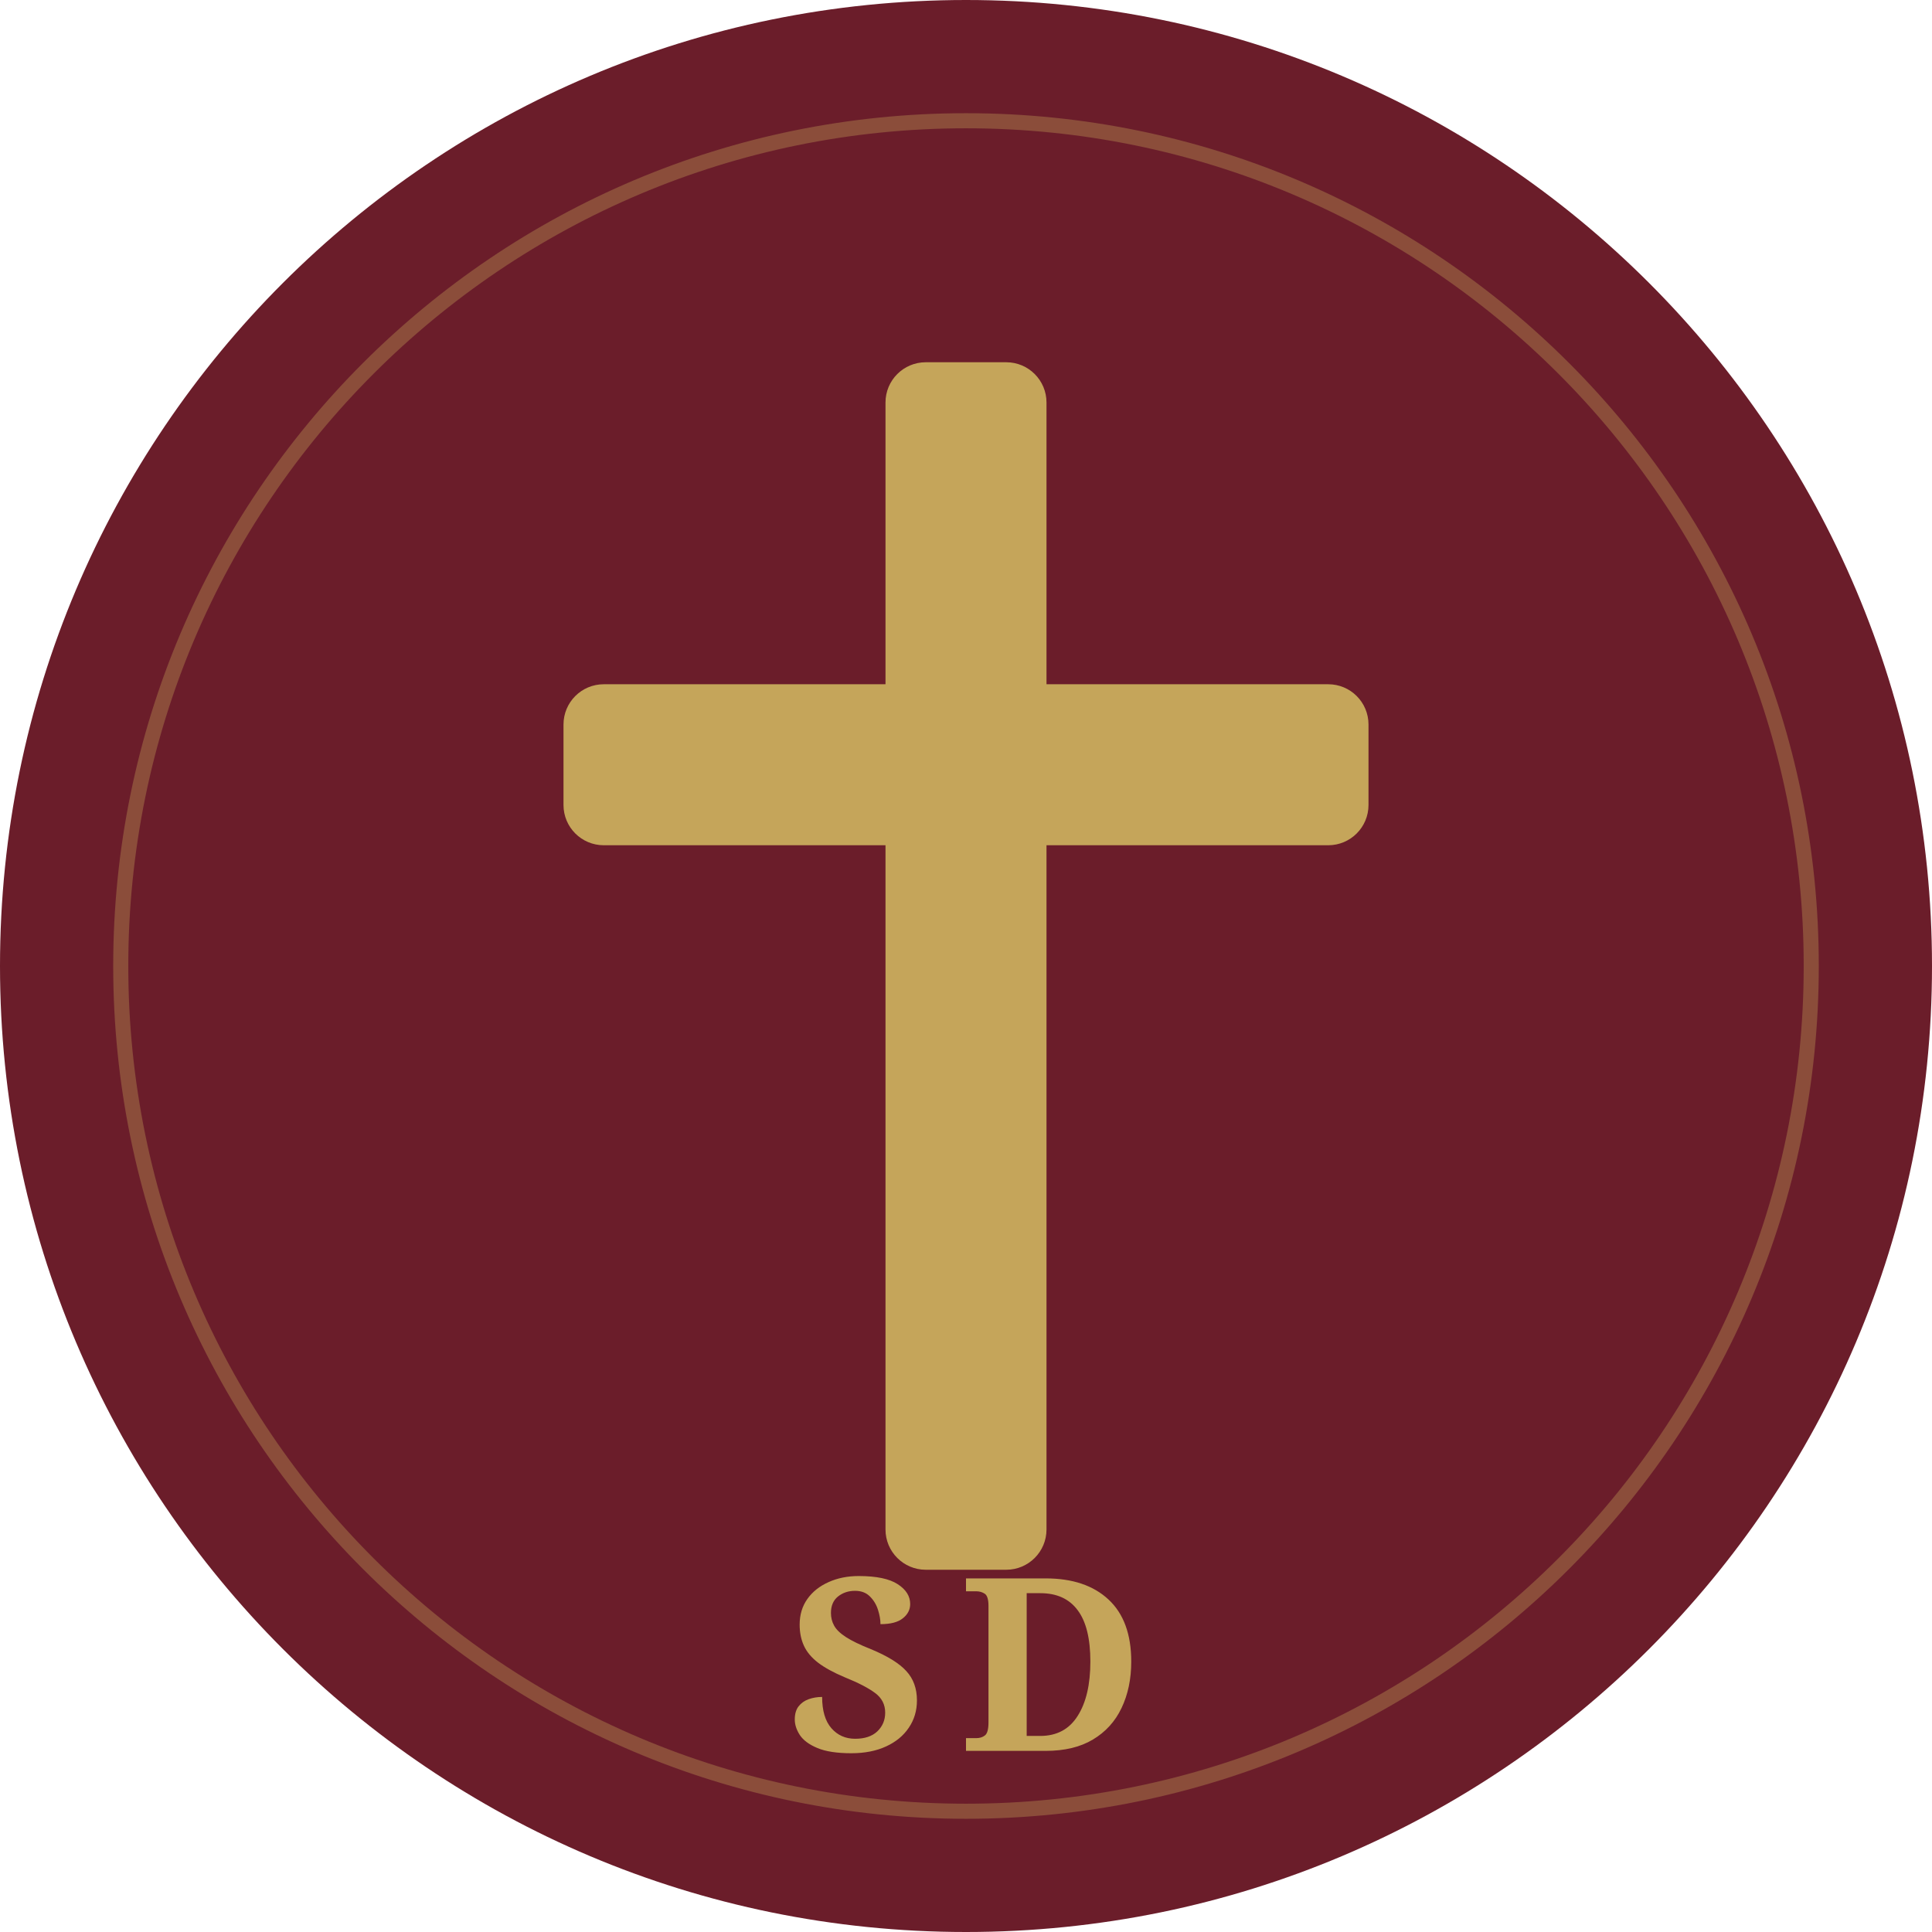
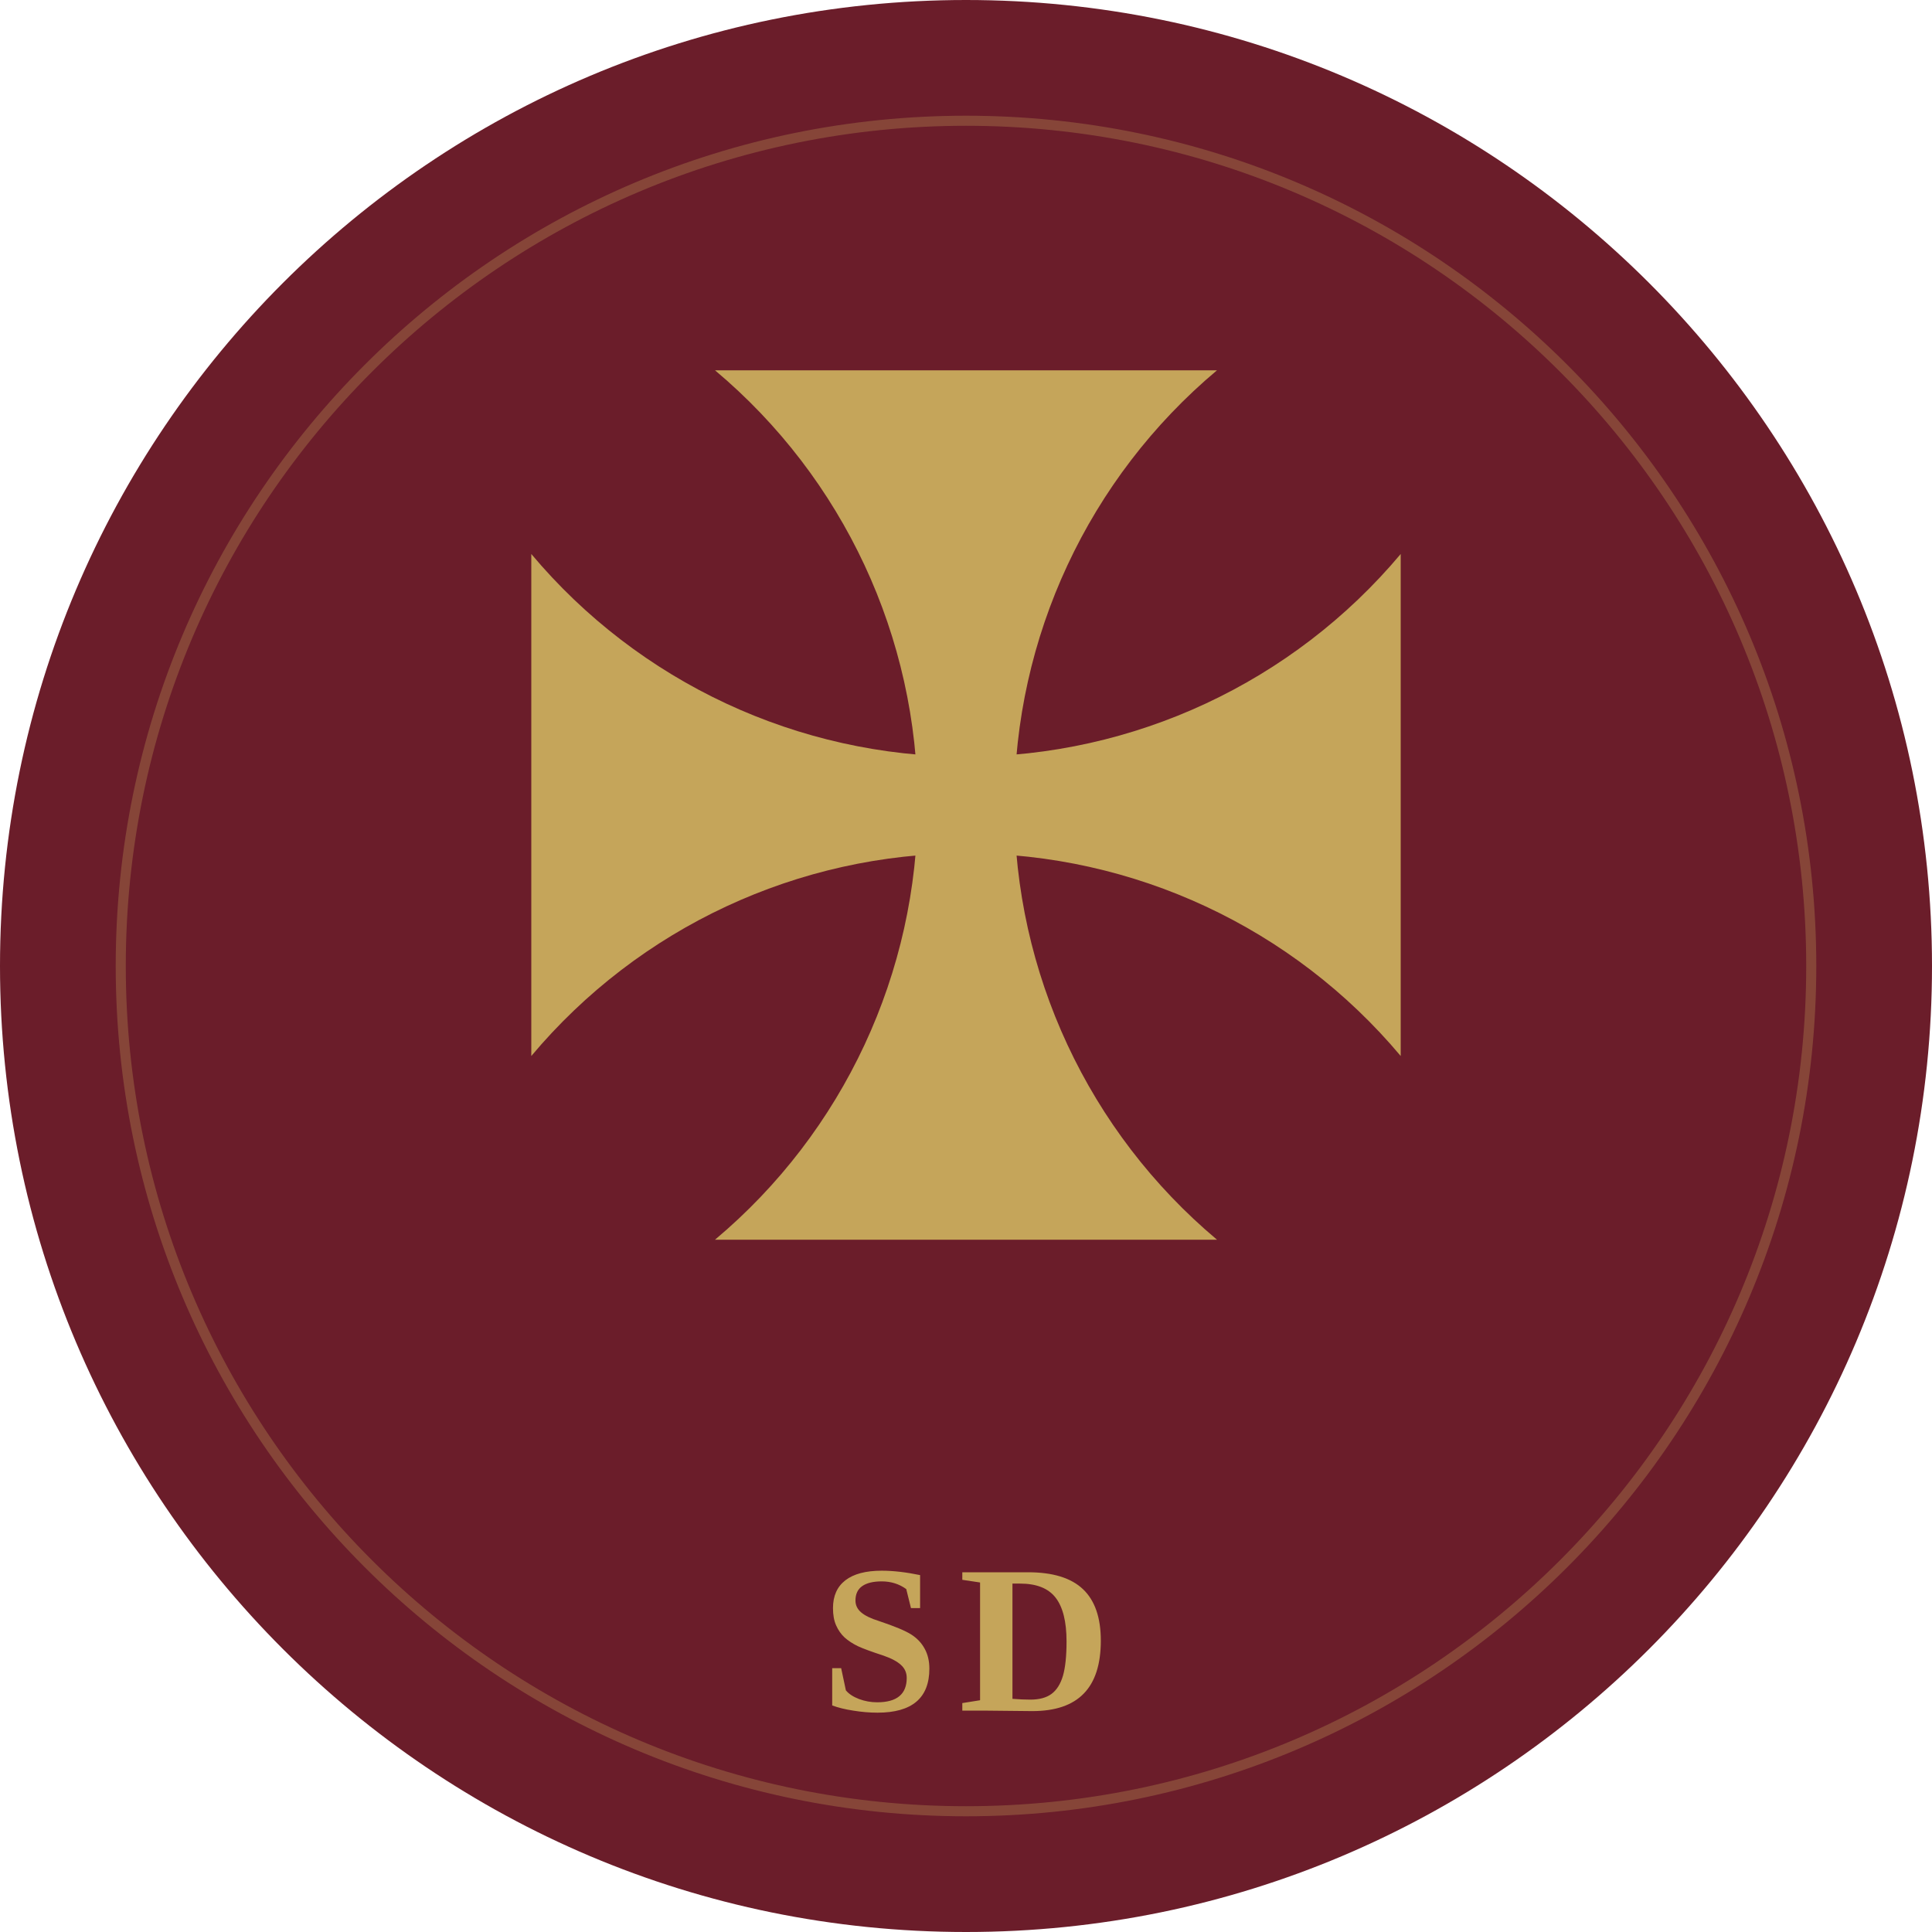
<svg xmlns="http://www.w3.org/2000/svg" viewBox="0 0 192 192">
  <circle cx="96" cy="96" r="96" fill="#6B1D2A" />
-   <circle cx="96" cy="96" r="84" fill="none" stroke="#C5A55A" stroke-width="1.5" opacity="0.35" />
-   <rect x="88" y="36" width="16" height="120" rx="4" fill="#C5A55A" />
-   <rect x="56" y="68" width="80" height="16" rx="4" fill="#C5A55A" />
-   <text x="96" y="174" text-anchor="middle" fill="#C5A55A" font-family="Georgia,serif" font-weight="700" font-size="24" letter-spacing="3">SD</text>
+   <circle cx="96" cy="96" r="84" fill="none" stroke="#C5A55A" stroke-width="1" opacity="0.3" />
+   <g transform="translate(48,32) scale(0.16)">
+     <path fill="#C5A55A" d="M30,144.097 C96.969,223.907,195.815,270,300,270 C404.185,270,503.031,223.907,570,144.097 V455.903 C503.031,376.093,404.185,330,300,330 C195.815,330,96.969,376.093,30,455.903Z M455.903,30 C376.093,96.969,330,195.815,330,300 C330,404.185,376.093,503.031,455.903,570 H144.097 C223.907,503.031,270,404.185,270,300 C270,195.815,223.907,96.969,144.097,30Z" />
+   </g>
+   <text x="96" y="170" text-anchor="middle" fill="#C5A55A" font-family="Georgia,'Times New Roman',serif" font-weight="700" font-size="21" letter-spacing="2">SD</text>
</svg>
